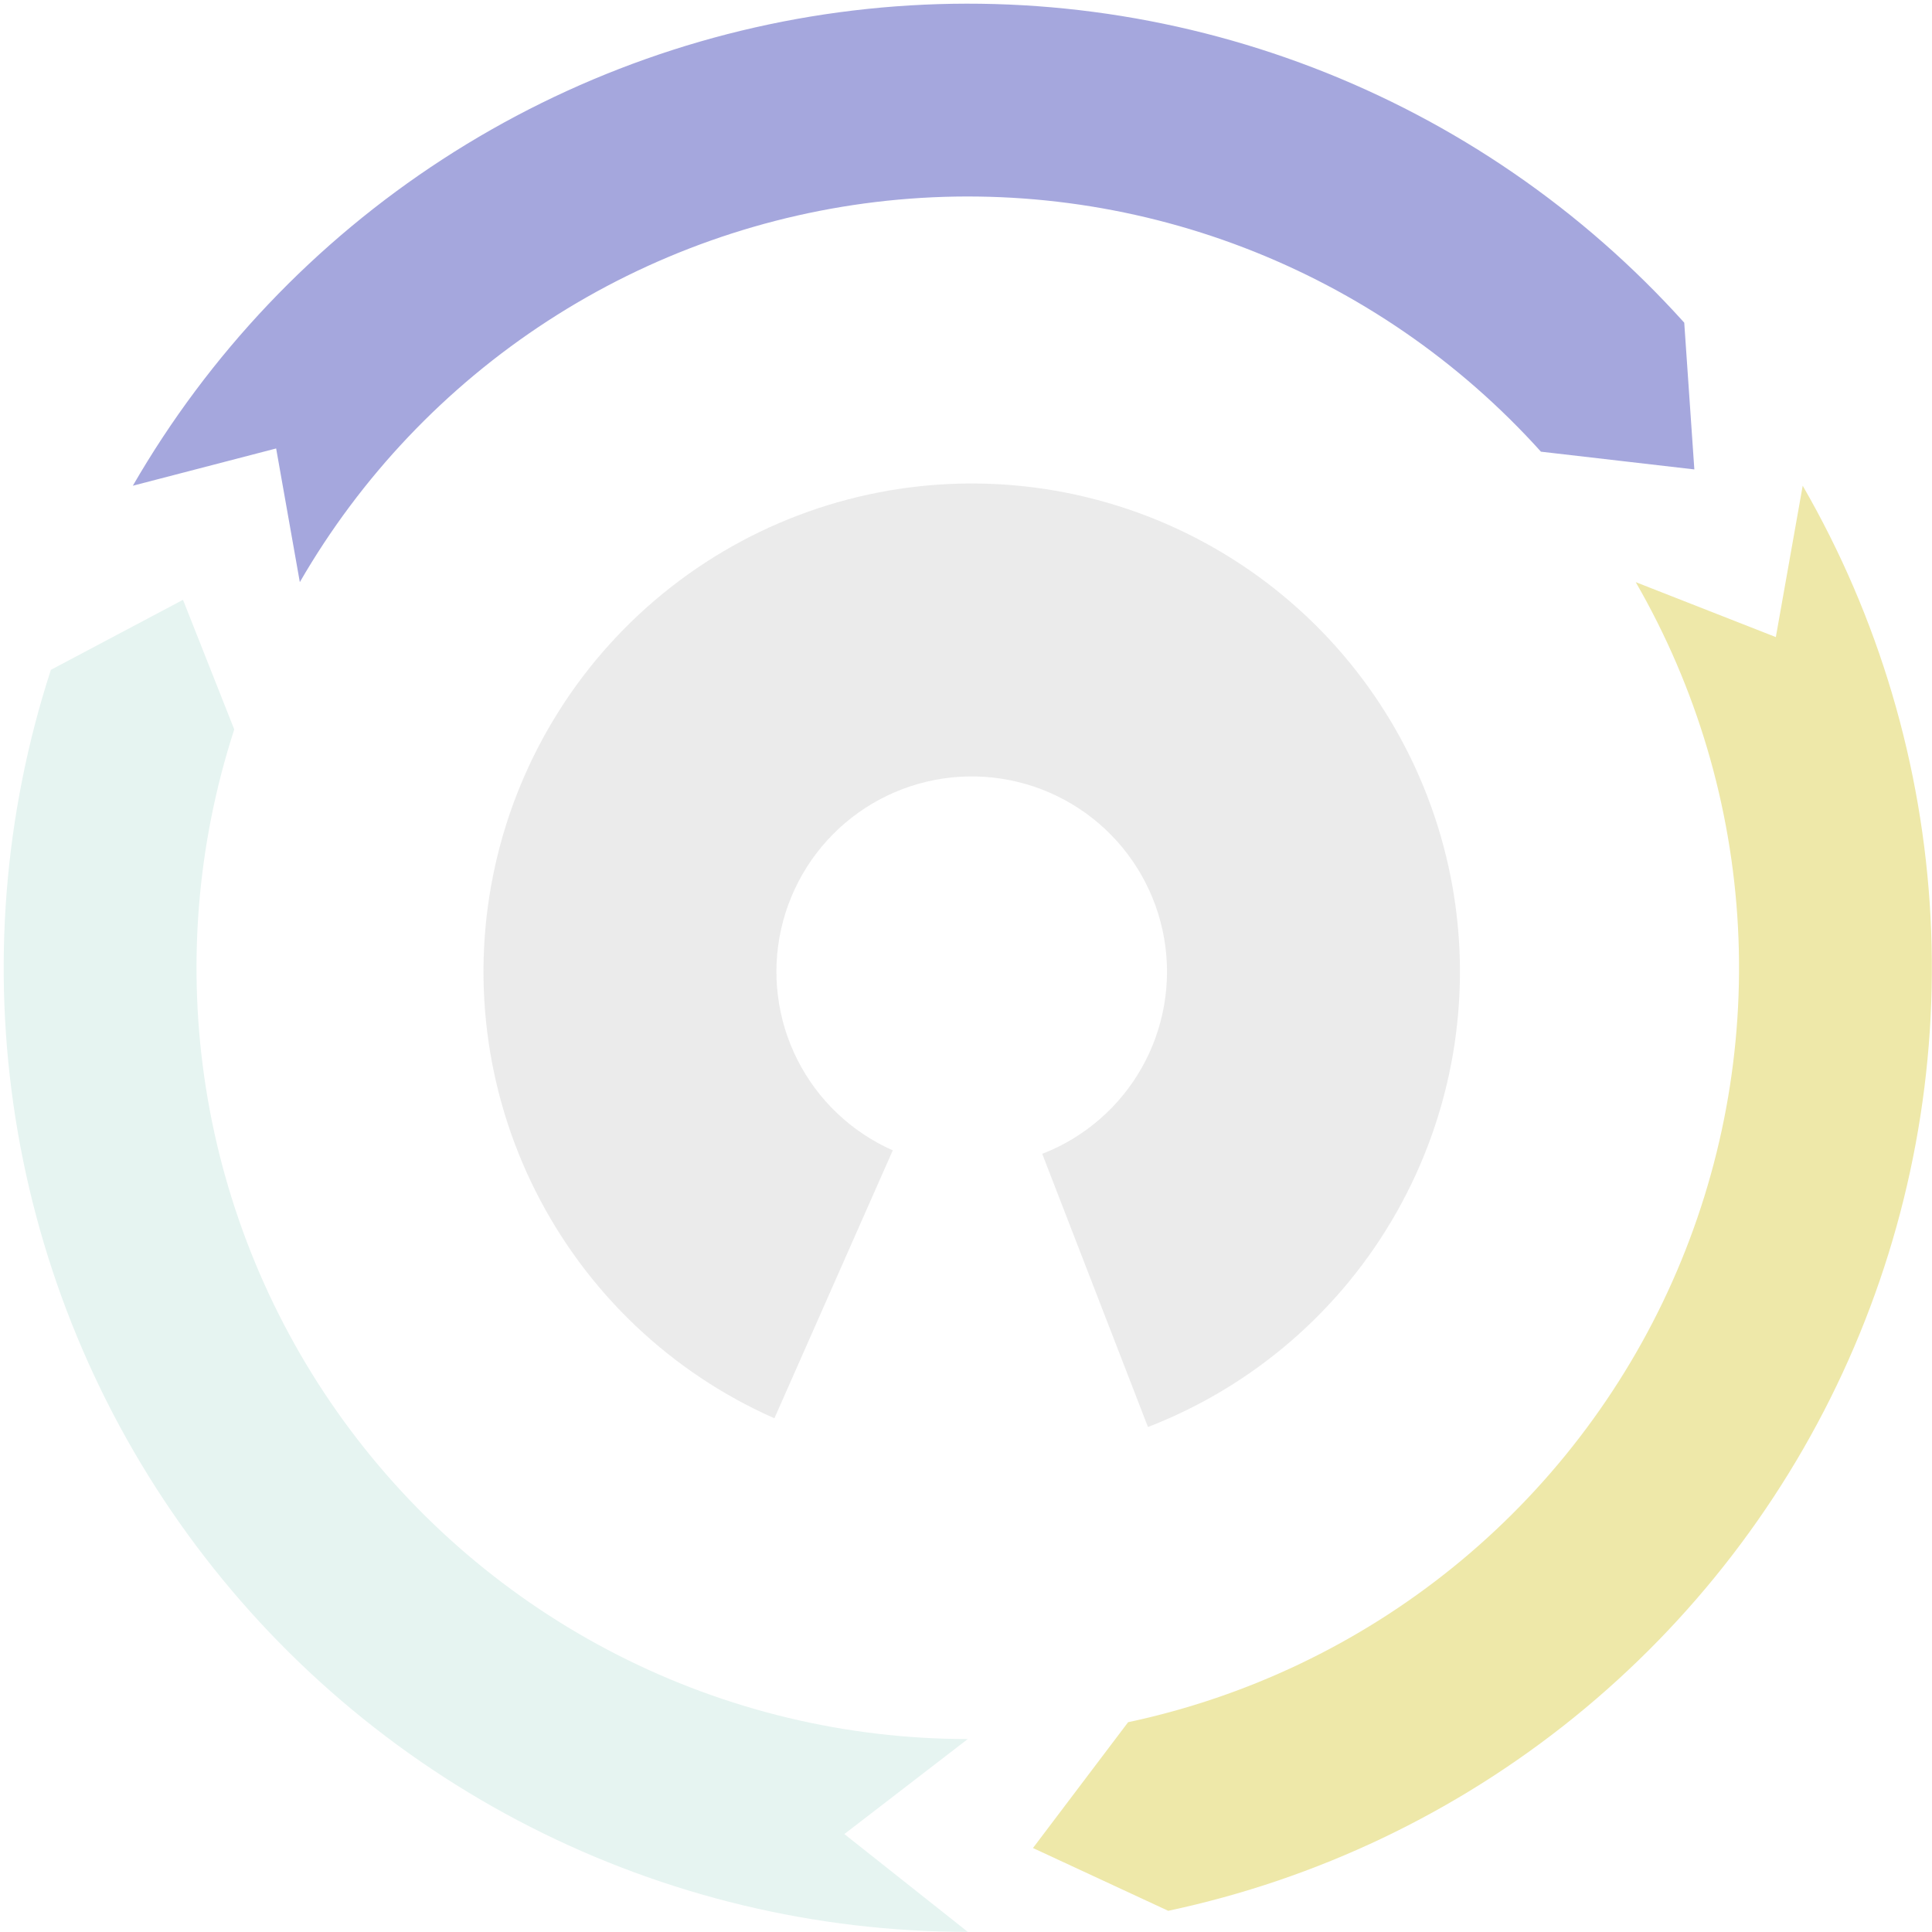
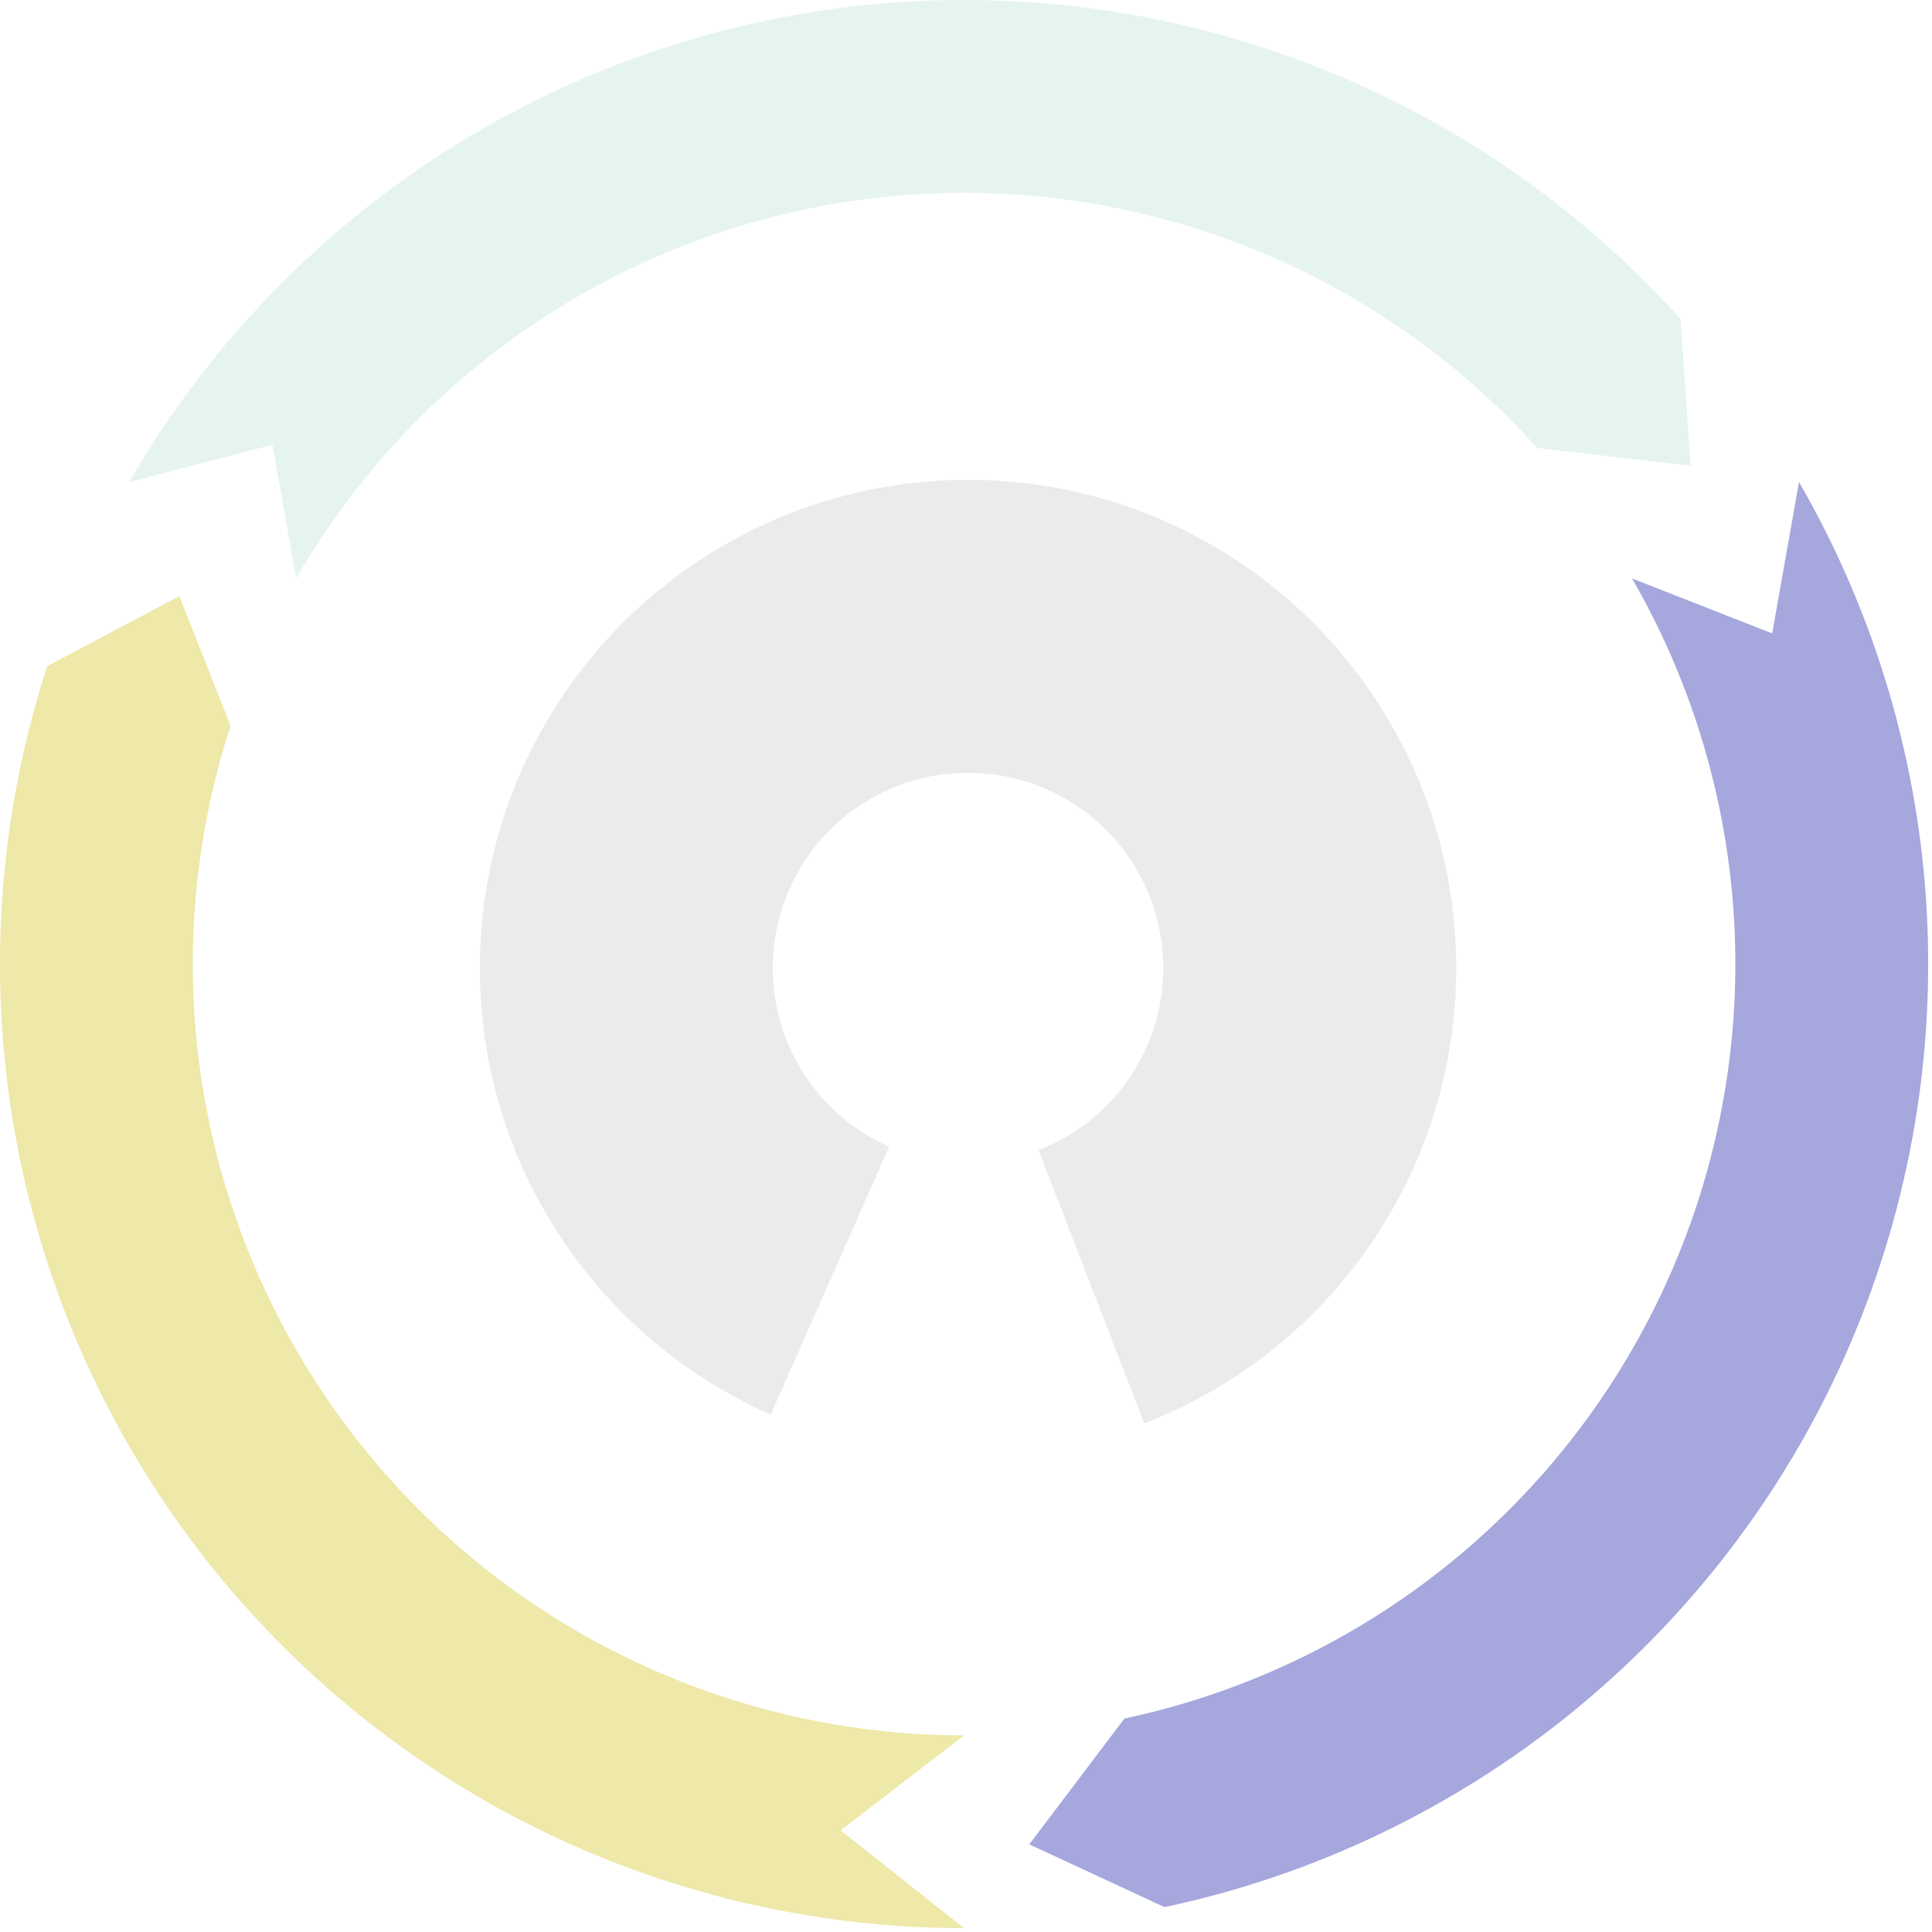
<svg xmlns="http://www.w3.org/2000/svg" width="277" height="277" viewBox="0 0 277 277" fill="none">
-   <path d="M138.756 276.981C116.942 276.981 95.438 271.818 76.002 261.915C56.566 252.012 39.749 237.649 26.928 220.001C14.106 202.354 5.643 181.922 2.23 160.377C-1.182 138.832 0.553 116.785 7.294 96.039L26.238 86L33.586 104.582C28.194 121.178 26.806 138.816 29.535 156.052C32.265 173.288 39.036 189.634 49.293 203.752C59.551 217.87 73.004 229.36 88.553 237.282C104.102 245.205 121.305 249.335 138.756 249.335L121.06 262.958L138.756 276.981Z" fill="#E6F4F1" />
-   <path d="M19.046 69.64C29.953 50.749 45.176 34.707 63.471 22.826C81.765 10.946 102.612 3.564 124.306 1.284C146 -0.997 167.926 1.89 188.291 9.707C208.656 17.525 226.881 30.051 241.477 46.262L242.926 67.303L220.933 64.76C209.256 51.791 194.675 41.77 178.384 35.517C162.092 29.263 144.551 26.953 127.196 28.778C109.84 30.602 93.163 36.507 78.527 46.012C63.892 55.516 51.713 68.35 42.988 83.463L39.592 64.298L19.046 69.64Z" fill="#A5A7DD" />
-   <path d="M258.462 69.64C269.368 88.531 275.649 109.735 276.791 131.519C277.933 153.303 273.902 175.048 265.03 194.976C256.158 214.903 242.695 232.448 225.742 246.176C208.79 259.904 188.829 269.425 167.492 273.96L148.102 264.961L161.744 246.919C178.814 243.291 194.783 235.674 208.345 224.692C221.906 213.709 232.677 199.673 239.775 183.731C246.873 167.789 250.097 150.393 249.183 132.966C248.27 115.539 243.245 98.576 234.52 83.463L254.61 91.342L258.462 69.64Z" fill="#EEE8A9" />
-   <path d="M111.029 203.348C96.216 196.802 84.13 185.323 76.832 170.866C69.533 156.409 67.473 139.869 71.002 124.063C74.532 108.258 83.432 94.165 96.188 84.186C108.943 74.207 124.764 68.96 140.954 69.338C157.145 69.716 172.703 75.697 184.978 86.26C197.254 96.823 205.487 111.316 208.275 127.269C211.063 143.223 208.232 159.649 200.267 173.749C192.301 187.85 179.693 198.752 164.59 204.598L149.428 165.431C155.469 163.092 160.512 158.731 163.699 153.091C166.885 147.451 168.017 140.88 166.902 134.499C165.787 128.118 162.493 122.321 157.583 118.095C152.673 113.87 146.45 111.478 139.973 111.327C133.497 111.175 127.169 113.274 122.067 117.266C116.965 121.257 113.405 126.895 111.993 133.217C110.581 139.539 111.405 146.155 114.324 151.938C117.244 157.721 122.078 162.312 128.003 164.93L111.029 203.348Z" fill="#D9D9D9" fill-opacity="0.5" />
+   <path d="M138.228 276.454C116.414 276.454 94.91 271.292 75.474 261.388C56.038 251.485 39.221 237.123 26.399 219.475C13.578 201.827 5.114 181.396 1.702 159.85C-1.71 138.305 0.025 116.258 6.766 95.512L25.709 85.474L33.058 104.055C27.665 120.652 26.277 138.29 29.007 155.526C31.737 172.762 38.508 189.107 48.765 203.225C59.022 217.343 72.475 228.834 88.024 236.756C103.573 244.679 120.777 248.809 138.228 248.809L120.532 262.431L138.228 276.454Z" fill="#EEE8A9" />
+   <path d="M18.519 69.114C29.426 50.222 44.649 34.181 62.943 22.3C81.238 10.419 102.084 3.037 123.779 0.757C145.473 -1.523 167.399 1.364 187.763 9.181C208.128 16.998 226.354 29.524 240.95 45.735L242.398 66.776L220.406 64.234C208.729 51.265 194.148 41.244 177.856 34.99C161.564 28.736 144.024 26.427 126.668 28.251C109.313 30.075 92.636 35.981 78 45.486C63.364 54.99 51.186 67.823 42.461 82.936L39.064 63.772L18.519 69.114Z" fill="#E6F4F1" />
+   <path d="M257.934 69.113C268.841 88.004 275.122 109.209 276.264 130.993C277.405 152.776 273.375 174.521 264.503 194.449C255.63 214.377 242.167 231.922 225.215 245.65C208.263 259.377 188.302 268.898 166.965 273.434L147.575 264.434L161.217 246.392C178.287 242.764 194.255 235.147 207.817 224.165C221.379 213.183 232.149 199.147 239.247 183.205C246.345 167.262 249.569 149.867 248.656 132.439C247.743 115.012 242.718 98.049 233.993 82.936L254.083 90.816L257.934 69.113Z" fill="#A5A7DD" />
+   <path d="M110.502 202.821C95.689 196.276 83.603 184.797 76.304 170.34C69.006 155.883 66.945 139.343 70.475 123.537C74.004 107.732 82.905 93.639 95.66 83.66C108.416 73.681 124.236 68.434 140.427 68.812C156.617 69.19 172.176 75.17 184.451 85.734C196.727 96.297 204.96 110.79 207.747 126.743C210.535 142.696 207.705 159.122 199.74 173.223C191.774 187.323 179.166 198.226 164.063 204.072L148.901 164.904C154.942 162.566 159.985 158.205 163.171 152.565C166.357 146.925 167.489 140.354 166.374 133.973C165.259 127.592 161.966 121.794 157.056 117.569C152.146 113.344 145.922 110.952 139.446 110.8C132.97 110.649 126.642 112.748 121.54 116.74C116.437 120.731 112.877 126.368 111.465 132.69C110.054 139.013 110.878 145.629 113.797 151.412C116.717 157.194 121.551 161.786 127.476 164.404L110.502 202.821Z" fill="#D9D9D9" fill-opacity="0.5" />
</svg>
